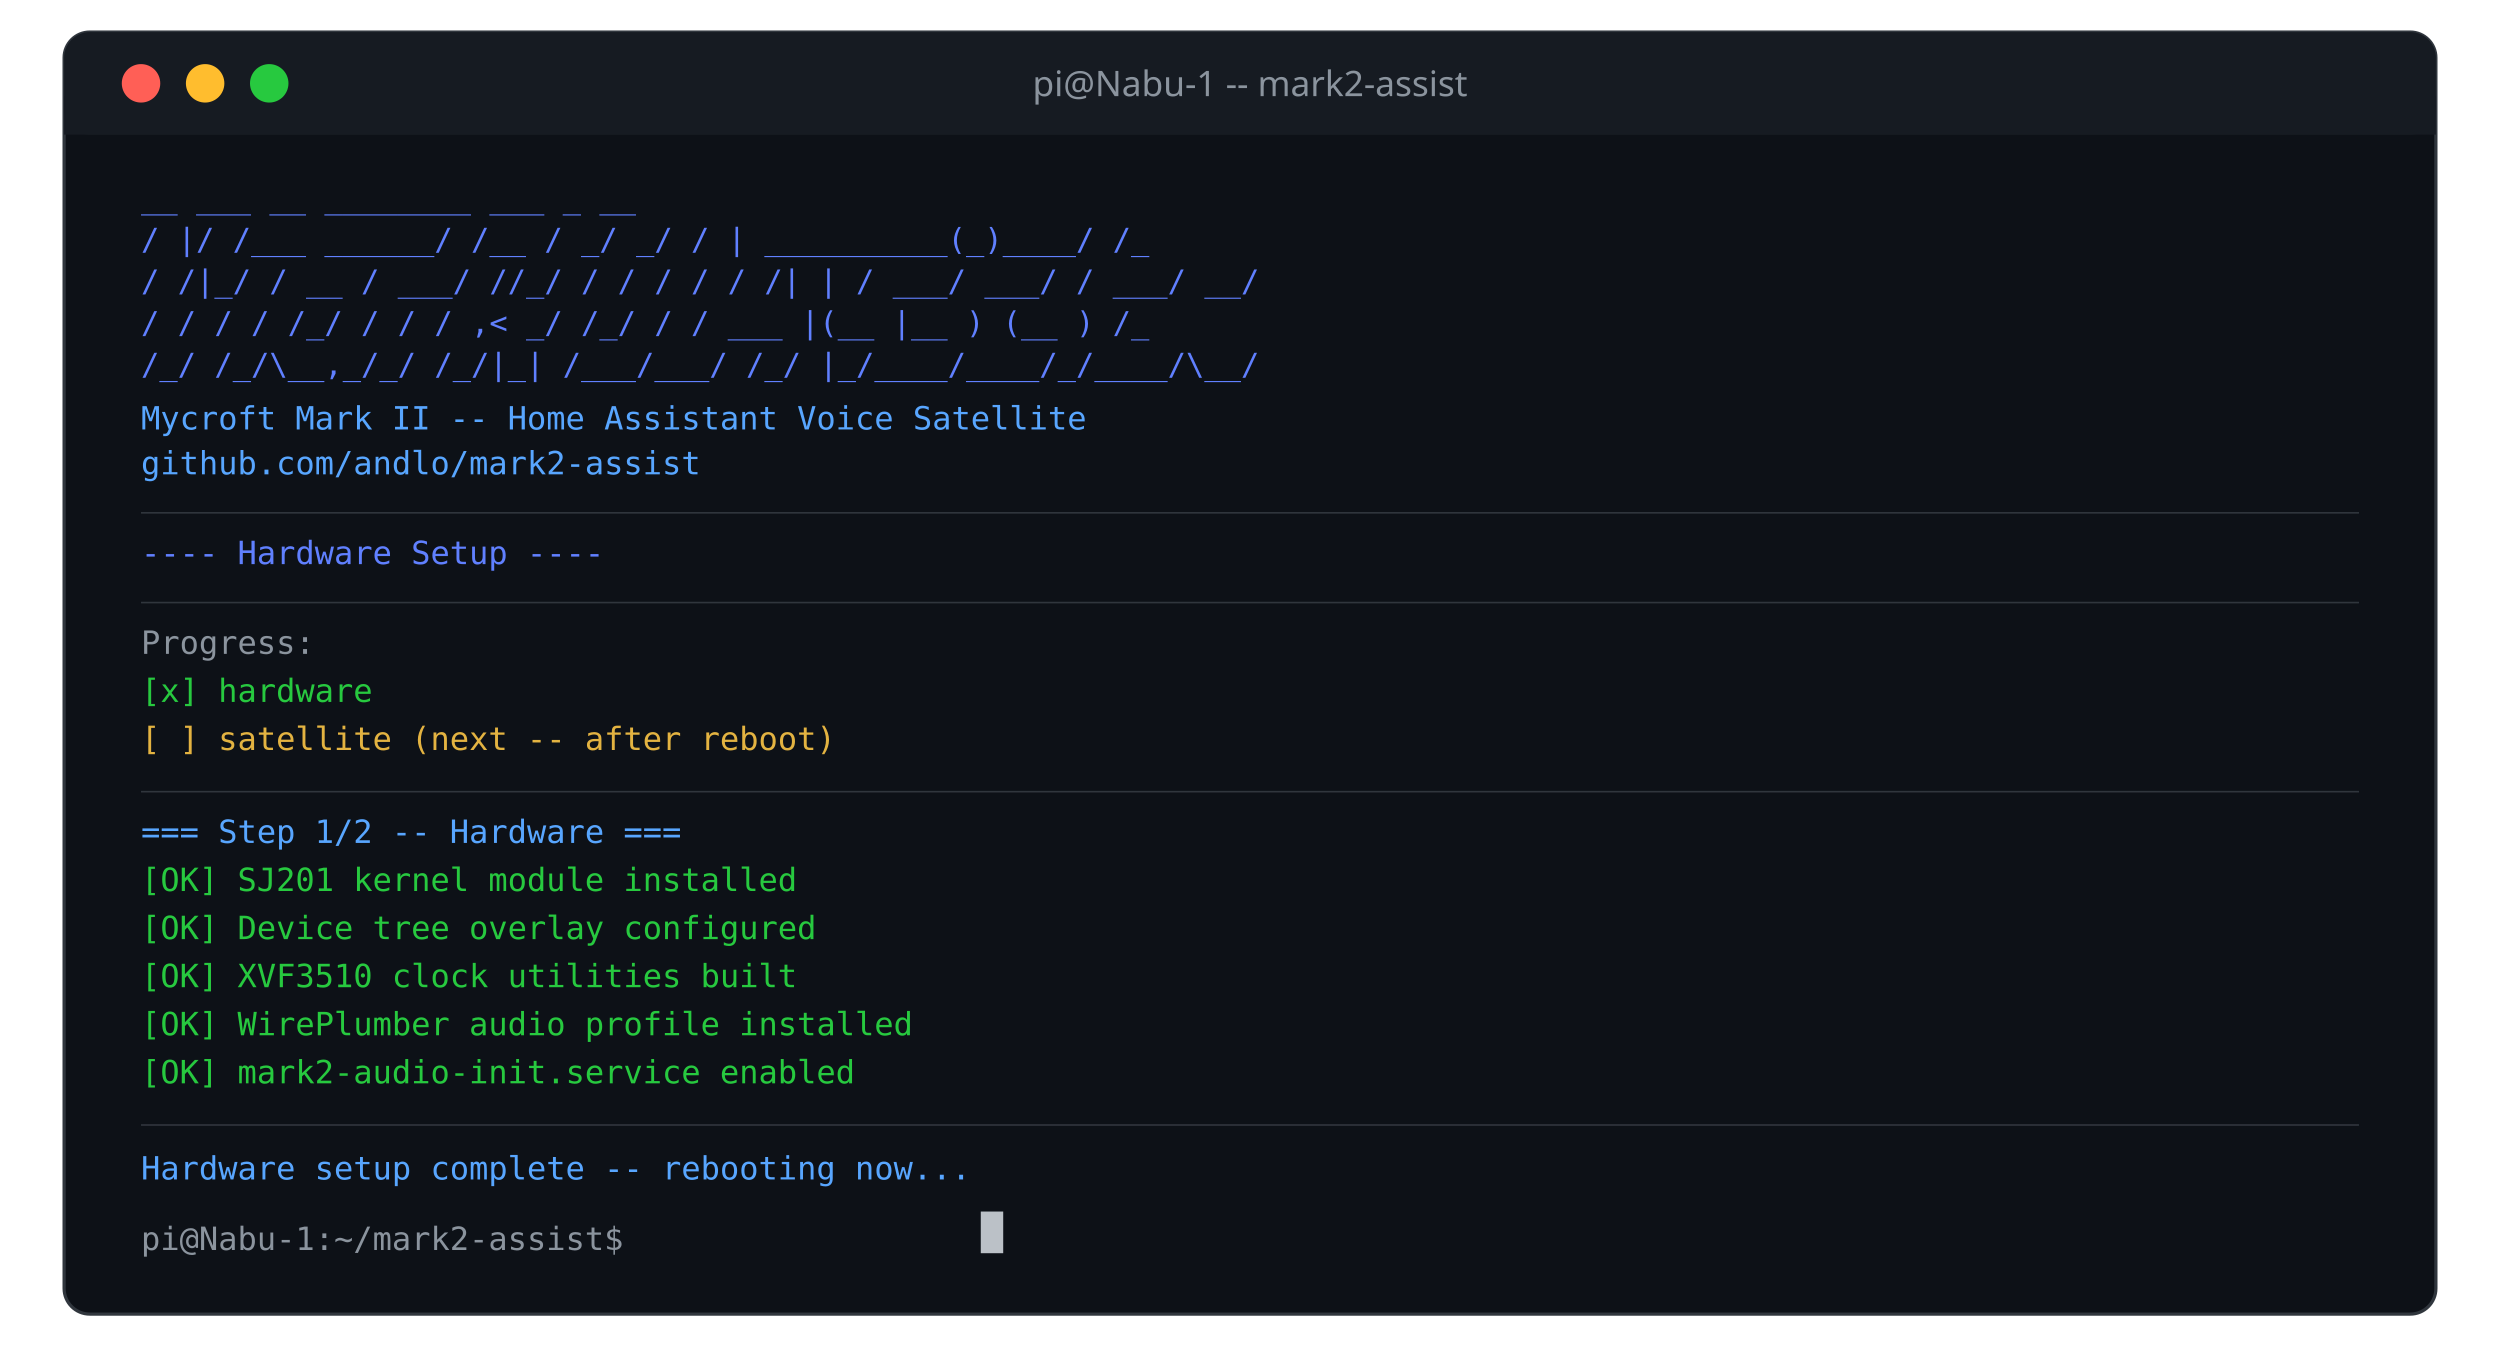
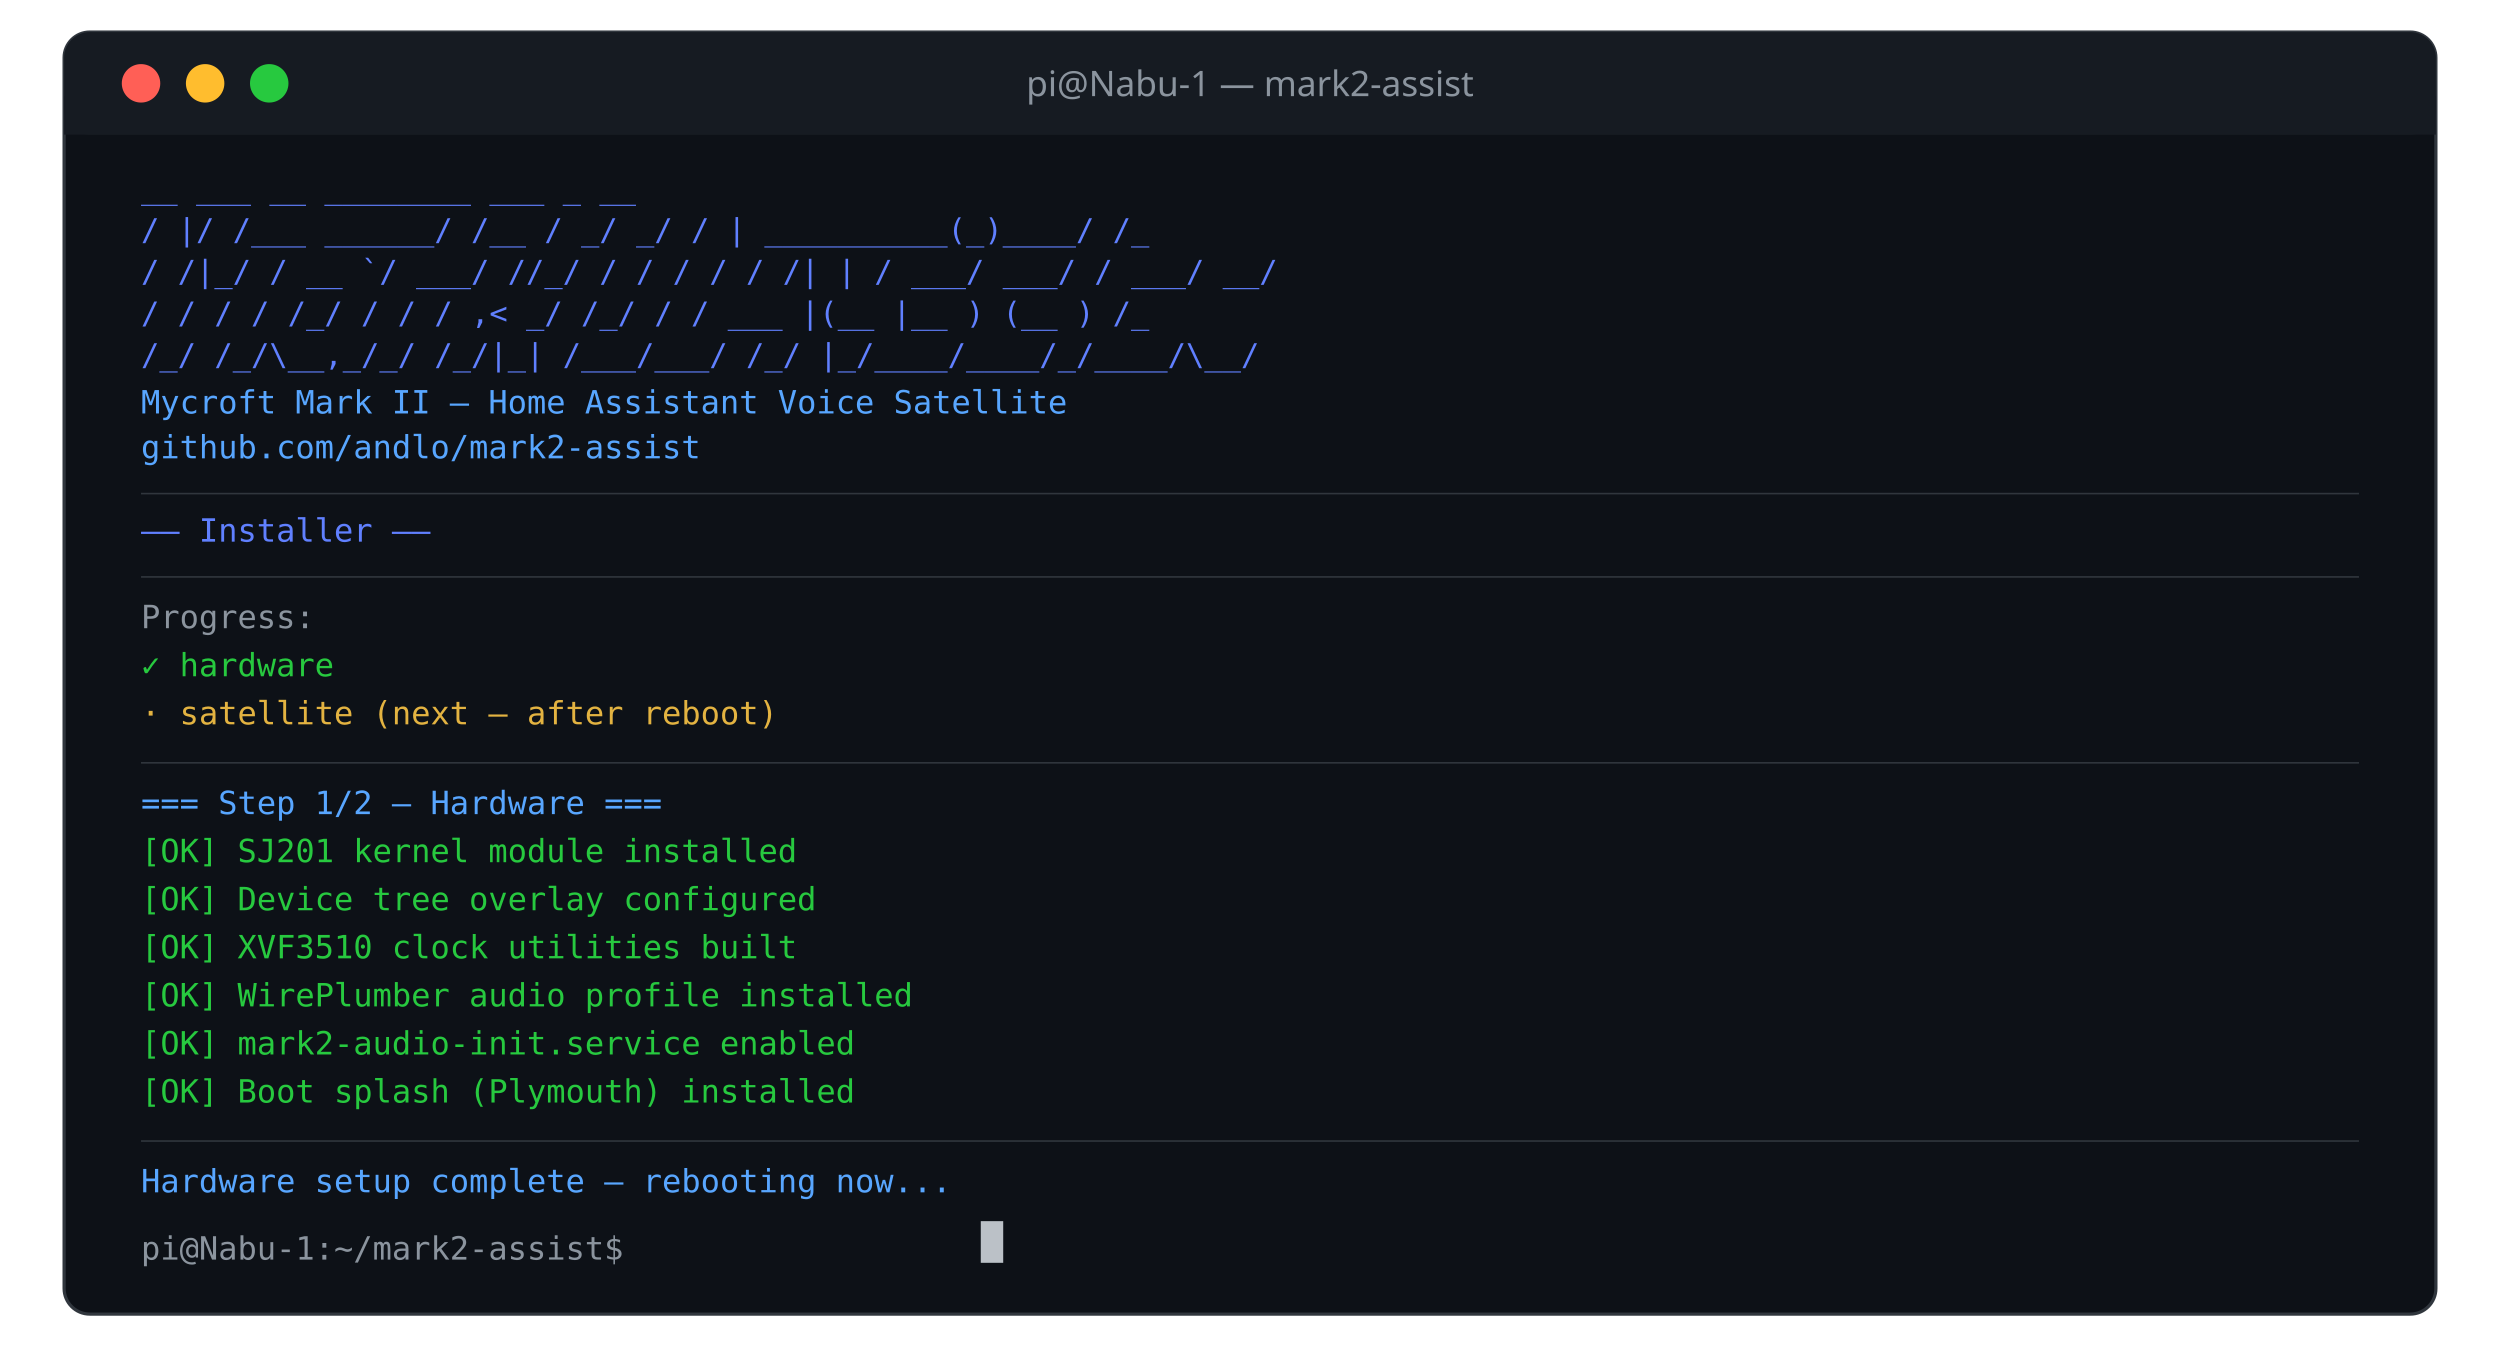
<svg xmlns="http://www.w3.org/2000/svg" width="780" height="420" viewBox="0 0 780 420">
  <rect x="20" y="10" width="740" height="400" rx="8" fill="#0d1117" stroke="#30363d" stroke-width="1" />
  <rect x="20" y="10" width="740" height="32" rx="8" fill="#161b22" />
  <rect x="20" y="30" width="740" height="12" fill="#161b22" />
  <circle cx="44" cy="26" r="6" fill="#ff5f56" />
  <circle cx="64" cy="26" r="6" fill="#ffbd2e" />
  <circle cx="84" cy="26" r="6" fill="#27c93f" />
-   <text x="390" y="30" text-anchor="middle" font-family="sans-serif" font-size="11" fill="#8b949e">pi@Nabu-1 -- mark2-assist</text>
-   <text x="44" y="65" font-family="monospace" font-size="9.5" fill="#6080ff">    __  ___           __      ________     ___              _      __</text>
-   <text x="44" y="78" font-family="monospace" font-size="9.5" fill="#6080ff">   /  |/  /___ ______/ /__   /  _/  _/    /   |  __________(_)____/ /_</text>
-   <text x="44" y="91" font-family="monospace" font-size="9.5" fill="#6080ff">  / /|_/ / __ / ___/ //_/   / / / /     / /| | / ___/ ___/ / ___/ __/</text>
-   <text x="44" y="104" font-family="monospace" font-size="9.5" fill="#6080ff"> / /  / / /_/ / /  / ,&lt;    _/ /_/ /     / ___ |(__  |__  ) (__  ) /_</text>
-   <text x="44" y="117" font-family="monospace" font-size="9.5" fill="#6080ff">/_/  /_/\__,_/_/  /_/|_|  /___/___/    /_/  |_/____/____/_/____/\__/</text>
-   <text x="44" y="134" font-family="monospace" font-size="10" fill="#58a6ff">  Mycroft Mark II -- Home Assistant Voice Satellite</text>
-   <text x="44" y="148" font-family="monospace" font-size="10" fill="#58a6ff">  github.com/andlo/mark2-assist</text>
-   <line x1="44" y1="160" x2="736" y2="160" stroke="#30363d" stroke-width="0.5" />
-   <text x="44" y="176" font-family="monospace" font-size="10" fill="#6080ff">  ----  Hardware Setup  ----</text>
-   <line x1="44" y1="188" x2="736" y2="188" stroke="#30363d" stroke-width="0.5" />
-   <text x="44" y="204" font-family="monospace" font-size="10" fill="#8b949e">  Progress:</text>
-   <text x="44" y="219" font-family="monospace" font-size="10" fill="#27c93f">    [x] hardware</text>
-   <text x="44" y="234" font-family="monospace" font-size="10" fill="#e3b341">    [ ] satellite  (next -- after reboot)</text>
-   <line x1="44" y1="247" x2="736" y2="247" stroke="#30363d" stroke-width="0.5" />
-   <text x="44" y="263" font-family="monospace" font-size="10" fill="#58a6ff">  === Step 1/2 -- Hardware ===</text>
-   <text x="44" y="278" font-family="monospace" font-size="10" fill="#27c93f">  [OK] SJ201 kernel module installed</text>
-   <text x="44" y="293" font-family="monospace" font-size="10" fill="#27c93f">  [OK] Device tree overlay configured</text>
-   <text x="44" y="308" font-family="monospace" font-size="10" fill="#27c93f">  [OK] XVF3510 clock utilities built</text>
-   <text x="44" y="323" font-family="monospace" font-size="10" fill="#27c93f">  [OK] WirePlumber audio profile installed</text>
-   <text x="44" y="338" font-family="monospace" font-size="10" fill="#27c93f">  [OK] mark2-audio-init.service enabled</text>
-   <line x1="44" y1="351" x2="736" y2="351" stroke="#30363d" stroke-width="0.5" />
-   <text x="44" y="368" font-family="monospace" font-size="10" fill="#58a6ff">  Hardware setup complete -- rebooting now...</text>
-   <text x="44" y="390" font-family="monospace" font-size="10" fill="#8b949e">  pi@Nabu-1:~/mark2-assist$ </text>
-   <rect x="306" y="378" width="7" height="13" fill="#e6edf3" opacity="0.8" />
+   <text x="390" y="30" text-anchor="middle" font-family="sans-serif" font-size="11" fill="#8b949e">pi@Nabu-1 — mark2-assist</text>
+   <text x="44" y="62" font-family="monospace" font-size="9.5" fill="#6080ff">    __  ___           __      ________     ___              _      __</text>
+   <text x="44" y="75" font-family="monospace" font-size="9.5" fill="#6080ff">   /  |/  /___ ______/ /__   /  _/  _/    /   |  __________(_)____/ /_</text>
+   <text x="44" y="88" font-family="monospace" font-size="9.5" fill="#6080ff">  / /|_/ / __ `/ ___/ //_/   / / / /     / /| | / ___/ ___/ / ___/ __/</text>
+   <text x="44" y="101" font-family="monospace" font-size="9.5" fill="#6080ff"> / /  / / /_/ / /  / ,&lt;    _/ /_/ /     / ___ |(__  |__  ) (__  ) /_  </text>
+   <text x="44" y="114" font-family="monospace" font-size="9.5" fill="#6080ff">/_/  /_/\__,_/_/  /_/|_|  /___/___/    /_/  |_/____/____/_/____/\__/  </text>
+   <text x="44" y="129" font-family="monospace" font-size="10" fill="#58a6ff">  Mycroft Mark II — Home Assistant Voice Satellite</text>
+   <text x="44" y="143" font-family="monospace" font-size="10" fill="#58a6ff">  github.com/andlo/mark2-assist</text>
+   <line x1="44" y1="154" x2="736" y2="154" stroke="#30363d" stroke-width="0.5" />
+   <text x="44" y="169" font-family="monospace" font-size="10" fill="#6080ff">  ——  Installer  ——</text>
+   <line x1="44" y1="180" x2="736" y2="180" stroke="#30363d" stroke-width="0.5" />
+   <text x="44" y="196" font-family="monospace" font-size="10" fill="#8b949e">  Progress:</text>
+   <text x="44" y="211" font-family="monospace" font-size="10" fill="#27c93f">    ✓ hardware</text>
+   <text x="44" y="226" font-family="monospace" font-size="10" fill="#e3b341">    · satellite  (next — after reboot)</text>
+   <line x1="44" y1="238" x2="736" y2="238" stroke="#30363d" stroke-width="0.5" />
+   <text x="44" y="254" font-family="monospace" font-size="10" fill="#58a6ff">  === Step 1/2 — Hardware ===</text>
+   <text x="44" y="269" font-family="monospace" font-size="10" fill="#27c93f">  [OK] SJ201 kernel module installed</text>
+   <text x="44" y="284" font-family="monospace" font-size="10" fill="#27c93f">  [OK] Device tree overlay configured</text>
+   <text x="44" y="299" font-family="monospace" font-size="10" fill="#27c93f">  [OK] XVF3510 clock utilities built</text>
+   <text x="44" y="314" font-family="monospace" font-size="10" fill="#27c93f">  [OK] WirePlumber audio profile installed</text>
+   <text x="44" y="329" font-family="monospace" font-size="10" fill="#27c93f">  [OK] mark2-audio-init.service enabled</text>
+   <text x="44" y="344" font-family="monospace" font-size="10" fill="#27c93f">  [OK] Boot splash (Plymouth) installed</text>
+   <line x1="44" y1="356" x2="736" y2="356" stroke="#30363d" stroke-width="0.5" />
+   <text x="44" y="372" font-family="monospace" font-size="10" fill="#58a6ff">  Hardware setup complete — rebooting now...</text>
+   <text x="44" y="393" font-family="monospace" font-size="10" fill="#8b949e">  pi@Nabu-1:~/mark2-assist$ </text>
+   <rect x="306" y="381" width="7" height="13" fill="#e6edf3" opacity="0.8" />
</svg>
